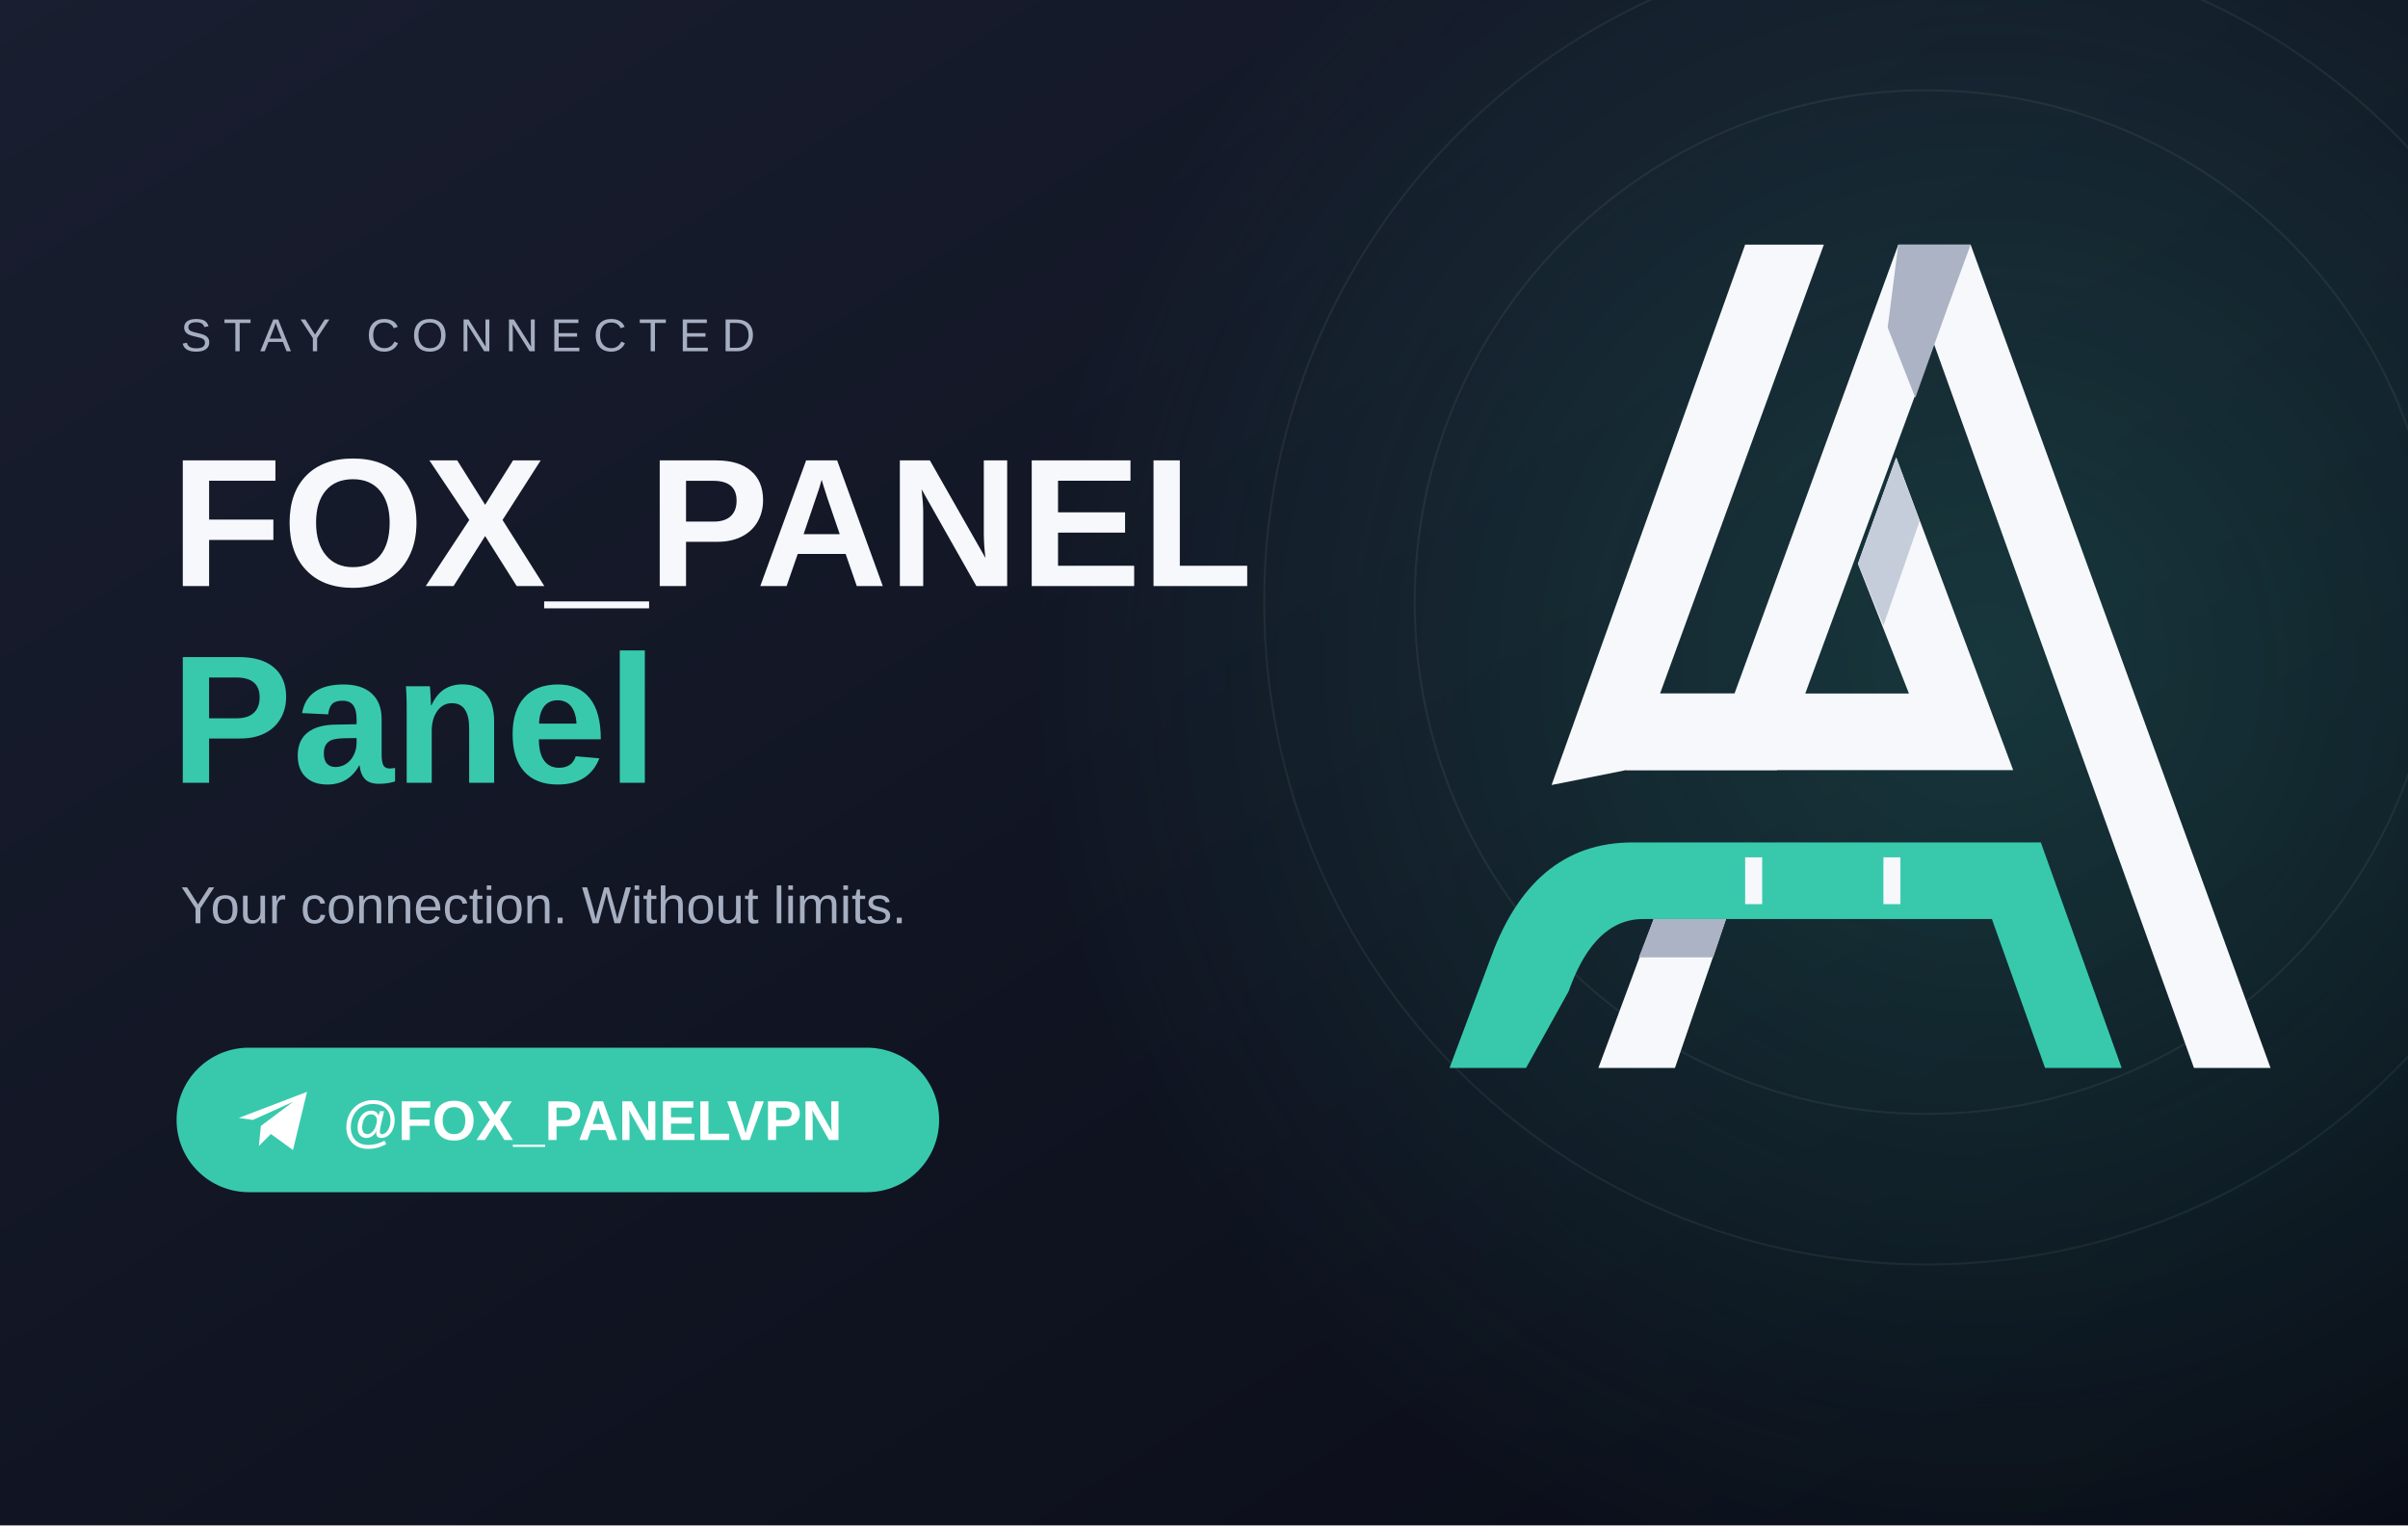
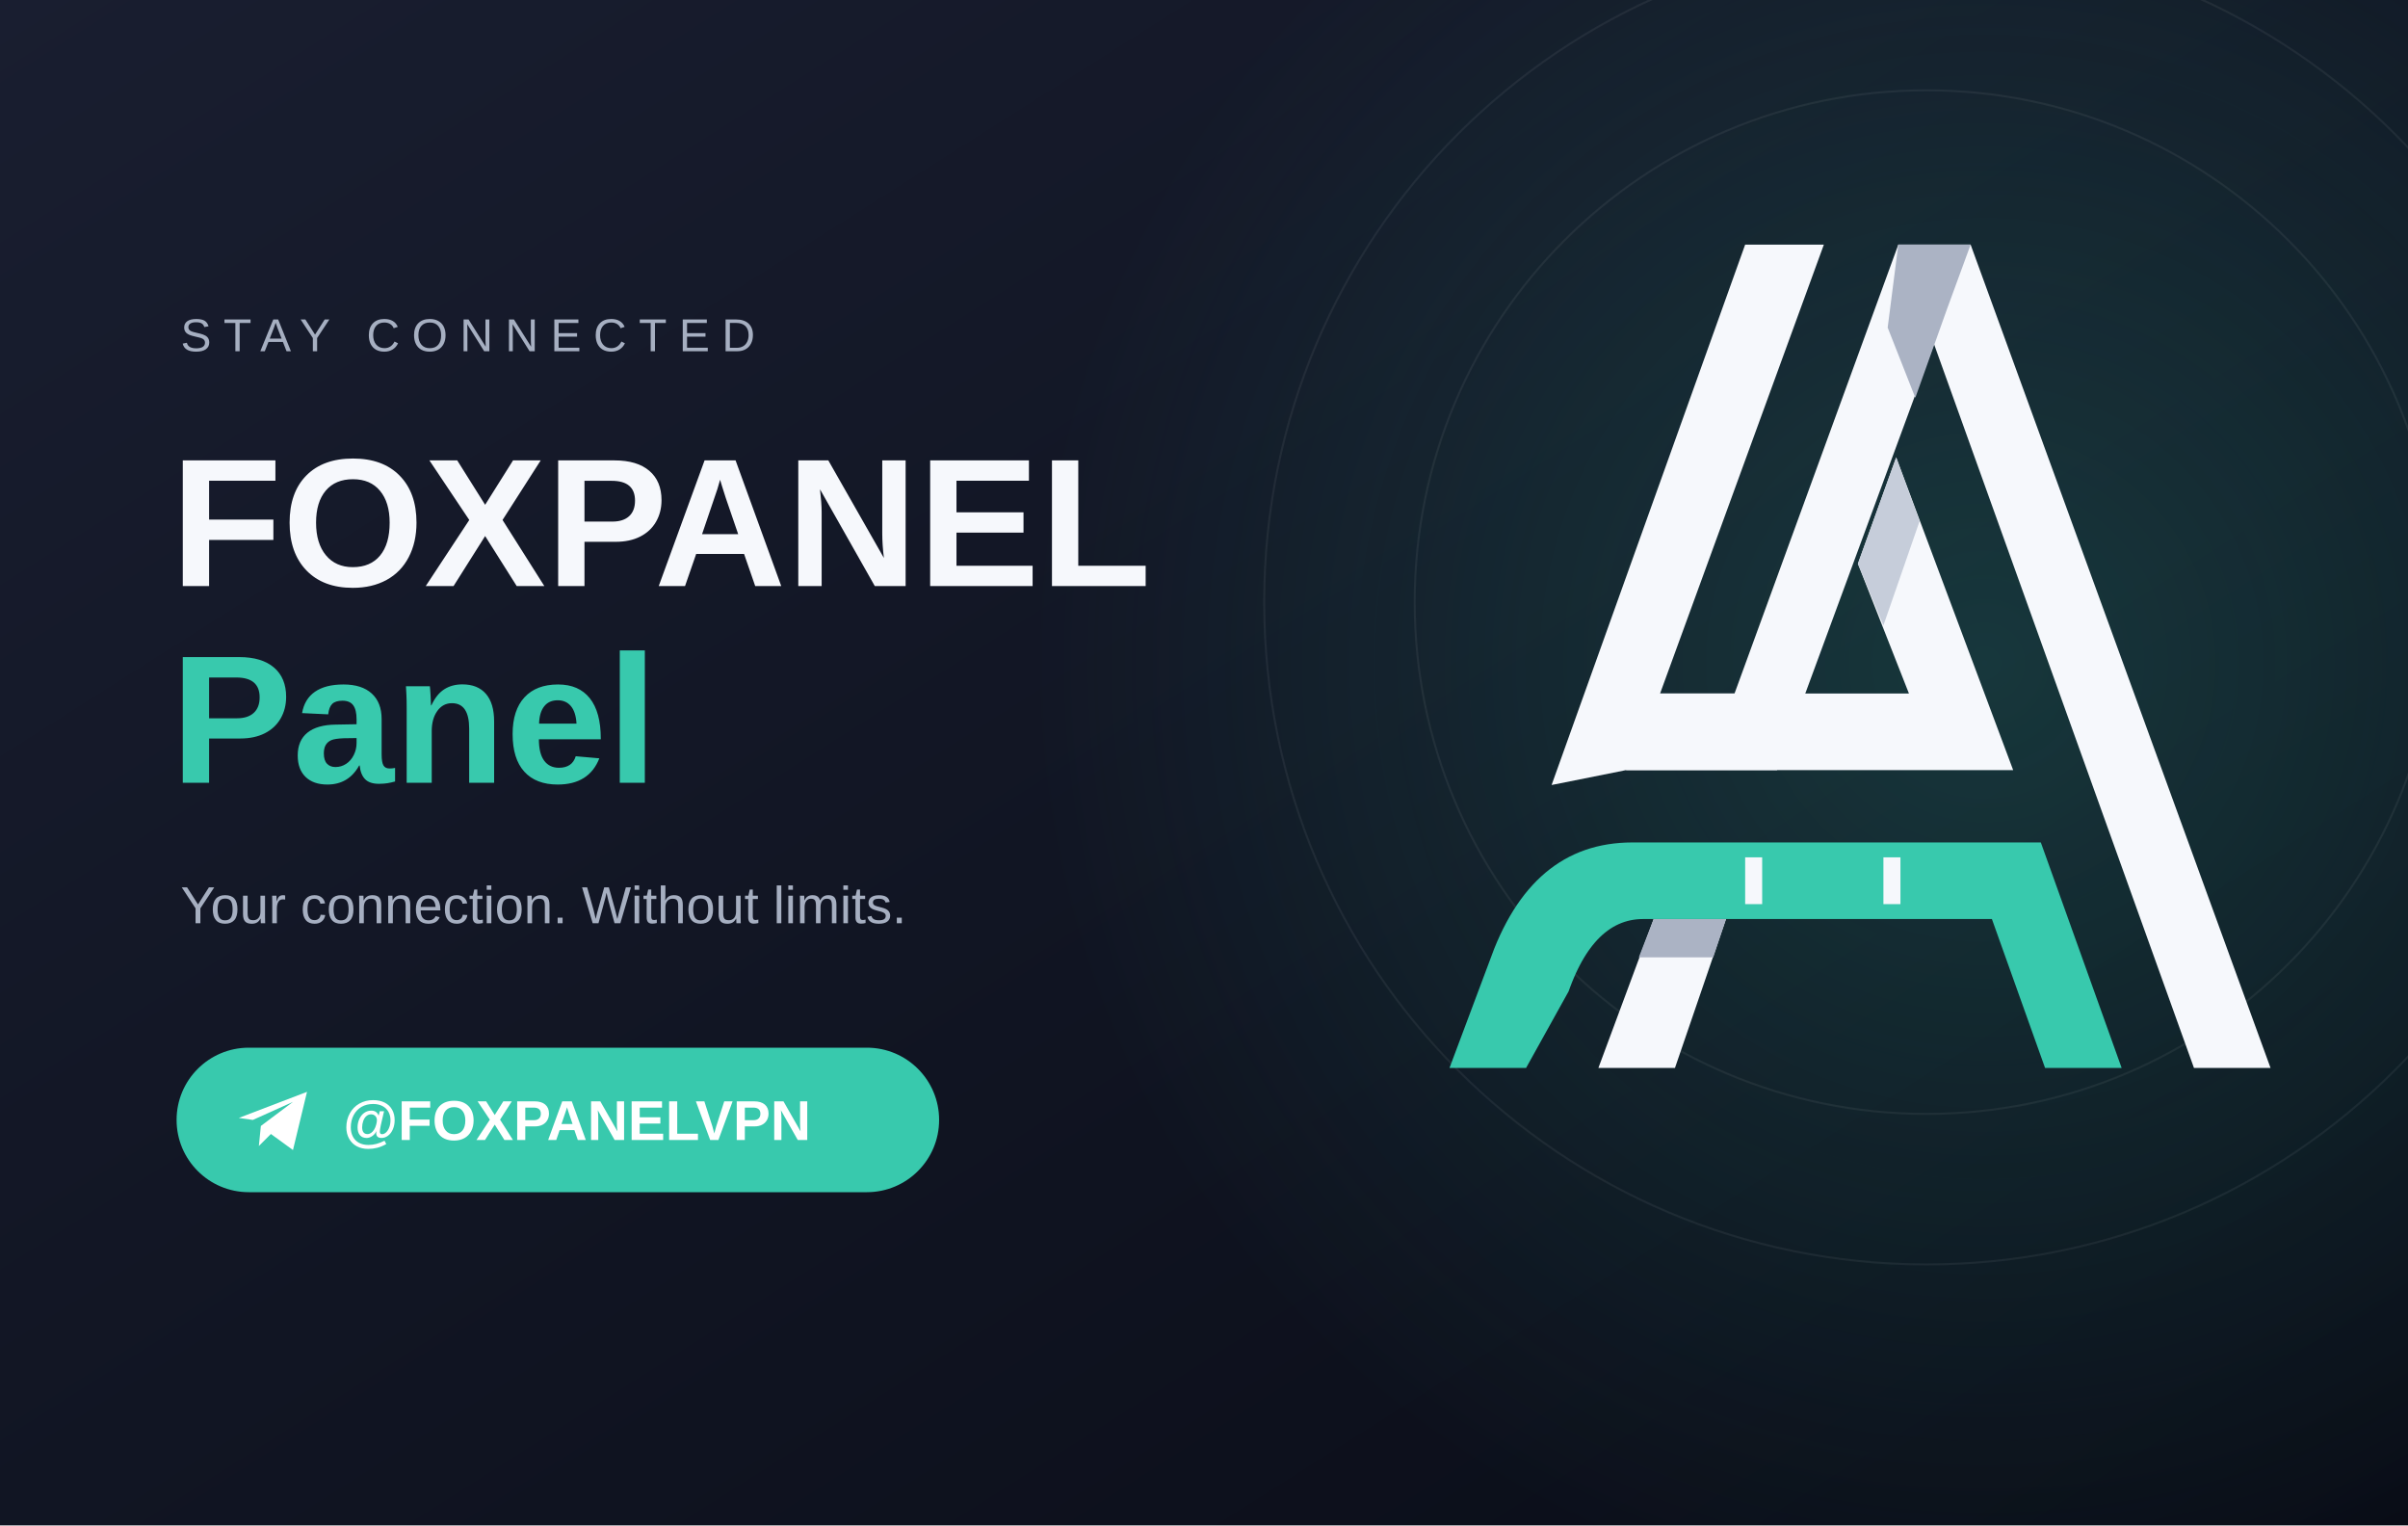
<svg xmlns="http://www.w3.org/2000/svg" width="1200" height="760" viewBox="0 0 1200 760">
  <defs>
    <linearGradient id="bg" x2="1" y2="1">
      <stop stop-color="#191E30" />
      <stop offset="1" stop-color="#090C16" />
    </linearGradient>
    <radialGradient id="glow">
      <stop stop-color="#38C9AD" stop-opacity=".2" />
      <stop offset="1" stop-color="#38C9AD" stop-opacity="0" />
    </radialGradient>
  </defs>
  <rect width="1200" height="760" fill="url(#bg)" />
  <circle cx="990" cy="330" r="480" fill="url(#glow)" />
  <g fill="none" stroke="#ffffff" stroke-opacity=".06">
    <circle cx="960" cy="300" r="255" />
    <circle cx="960" cy="300" r="330" />
  </g>
  <g transform="translate(575 18) scale(1.06)">
    <polygon fill="#F6F8FC" points="235,415 269,415 245,485 209,485" />
    <polygon fill="#ABB3C4" points="235,415 269,415 263,433 228,433" />
    <polygon fill="#F6F8FC" points="350,98 384,98 525,485 489,485" />
    <polygon fill="#F6F8FC" points="278,98 315,98 238,309 273,309 350,98 384,98 293,345 222,345 187,352" />
    <polygon fill="#F6F8FC" points="349,198 404,345 222,345 236,309 355,309 331,248" />
    <polygon fill="#ABB3C4" points="350,98 384,98 373,128 358,170 345,137" />
    <polygon fill="#C6CDDA" points="349,198 360,228 343,277 331,248" />
    <polygon fill="#38C9AD" points="139,485 160,429 160,429 161.361,425.722 162.778,422.556 164.25,419.5 165.778,416.556 167.361,413.722 169,411 170.694,408.389 172.444,405.889 174.25,403.5 176.111,401.222 178.028,399.056 180,397 182.028,395.056 184.111,393.222 186.25,391.5 188.444,389.889 190.694,388.389 193,387 195.361,385.722 197.778,384.556 200.25,383.5 202.778,382.556 205.361,381.722 208,381 210.694,380.389 213.444,379.889 216.25,379.5 219.111,379.222 222.028,379.056 225,379 417,379 455,485 419,485 394,415 230,415 230,415 228.479,415.038 226.982,415.151 225.51,415.34 224.062,415.604 222.639,415.944 221.24,416.36 219.866,416.851 218.516,417.418 217.19,418.06 215.889,418.778 214.612,419.571 213.36,420.44 212.132,421.384 210.929,422.404 209.75,423.5 208.596,424.671 207.466,425.918 206.36,427.24 205.279,428.638 204.222,430.111 203.19,431.66 202.182,433.284 201.199,434.984 200.24,436.76 199.306,438.611 198.396,440.538 197.51,442.54 196.649,444.618 195.812,446.771 195,449 175,485" />
    <polygon fill="#F6F8FC" points="278,386 286,386 286,408 278,408" />
    <polygon fill="#F6F8FC" points="343,386 351,386 351,408 343,408" />
  </g>
  <g font-family="Arial,sans-serif">
    <text x="90" y="175" fill="#A6AFC1" font-size="23" letter-spacing="6">STAY CONNECTED</text>
-     <text x="85" y="292" fill="#F6F8FC" font-size="91" font-weight="700">FOX_PANEL</text>
+     <text x="85" y="292" fill="#F6F8FC" font-size="91" font-weight="700">FOXPANEL</text>
    <text x="85" y="390" fill="#38C9AD" font-size="91" font-weight="700">Panel</text>
    <text x="90" y="460" fill="#A6AFC1" font-size="26">Your connection. Without limits.</text>
    <rect x="88" y="522" width="380" height="72" rx="36" fill="#38C9AD" />
    <path d="m119 557 34-13-7 29-11-8-6 6 1-10 16-12-20 9z" fill="white" />
-     <text x="171" y="568" fill="#ffffff" font-size="28" font-weight="700">@FOX_PANELVPN</text>
+     <text x="171" y="568" fill="#ffffff" font-size="28" font-weight="700">@FOXPANELVPN</text>
  </g>
</svg>
